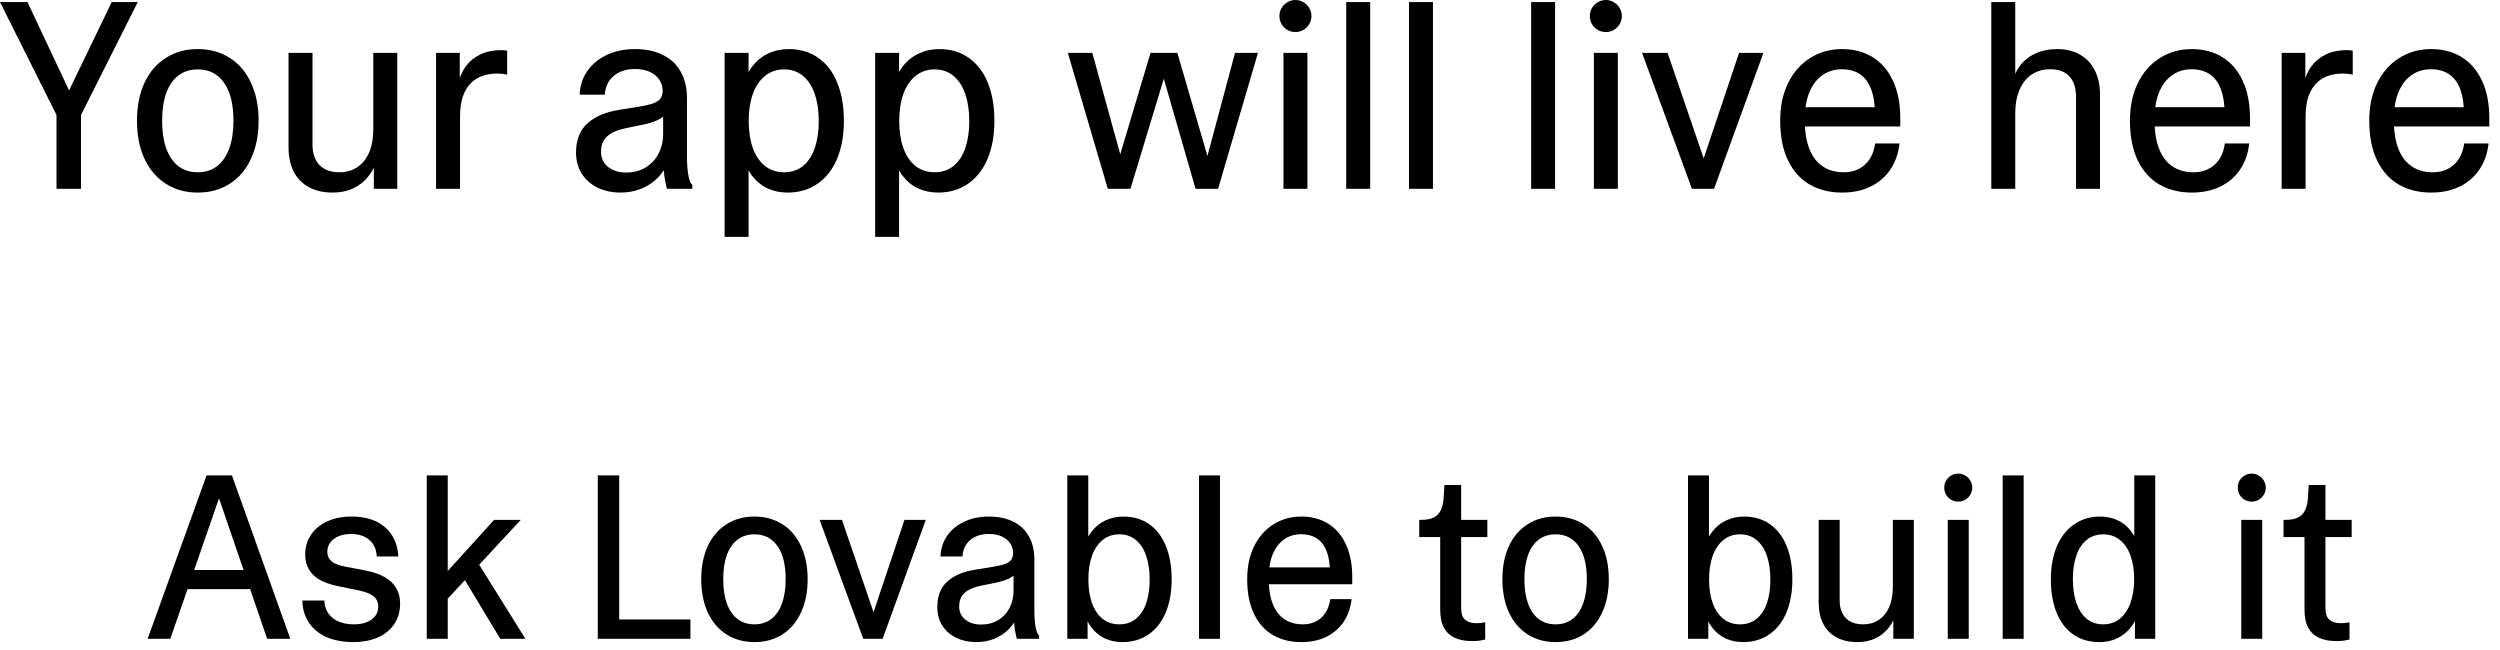
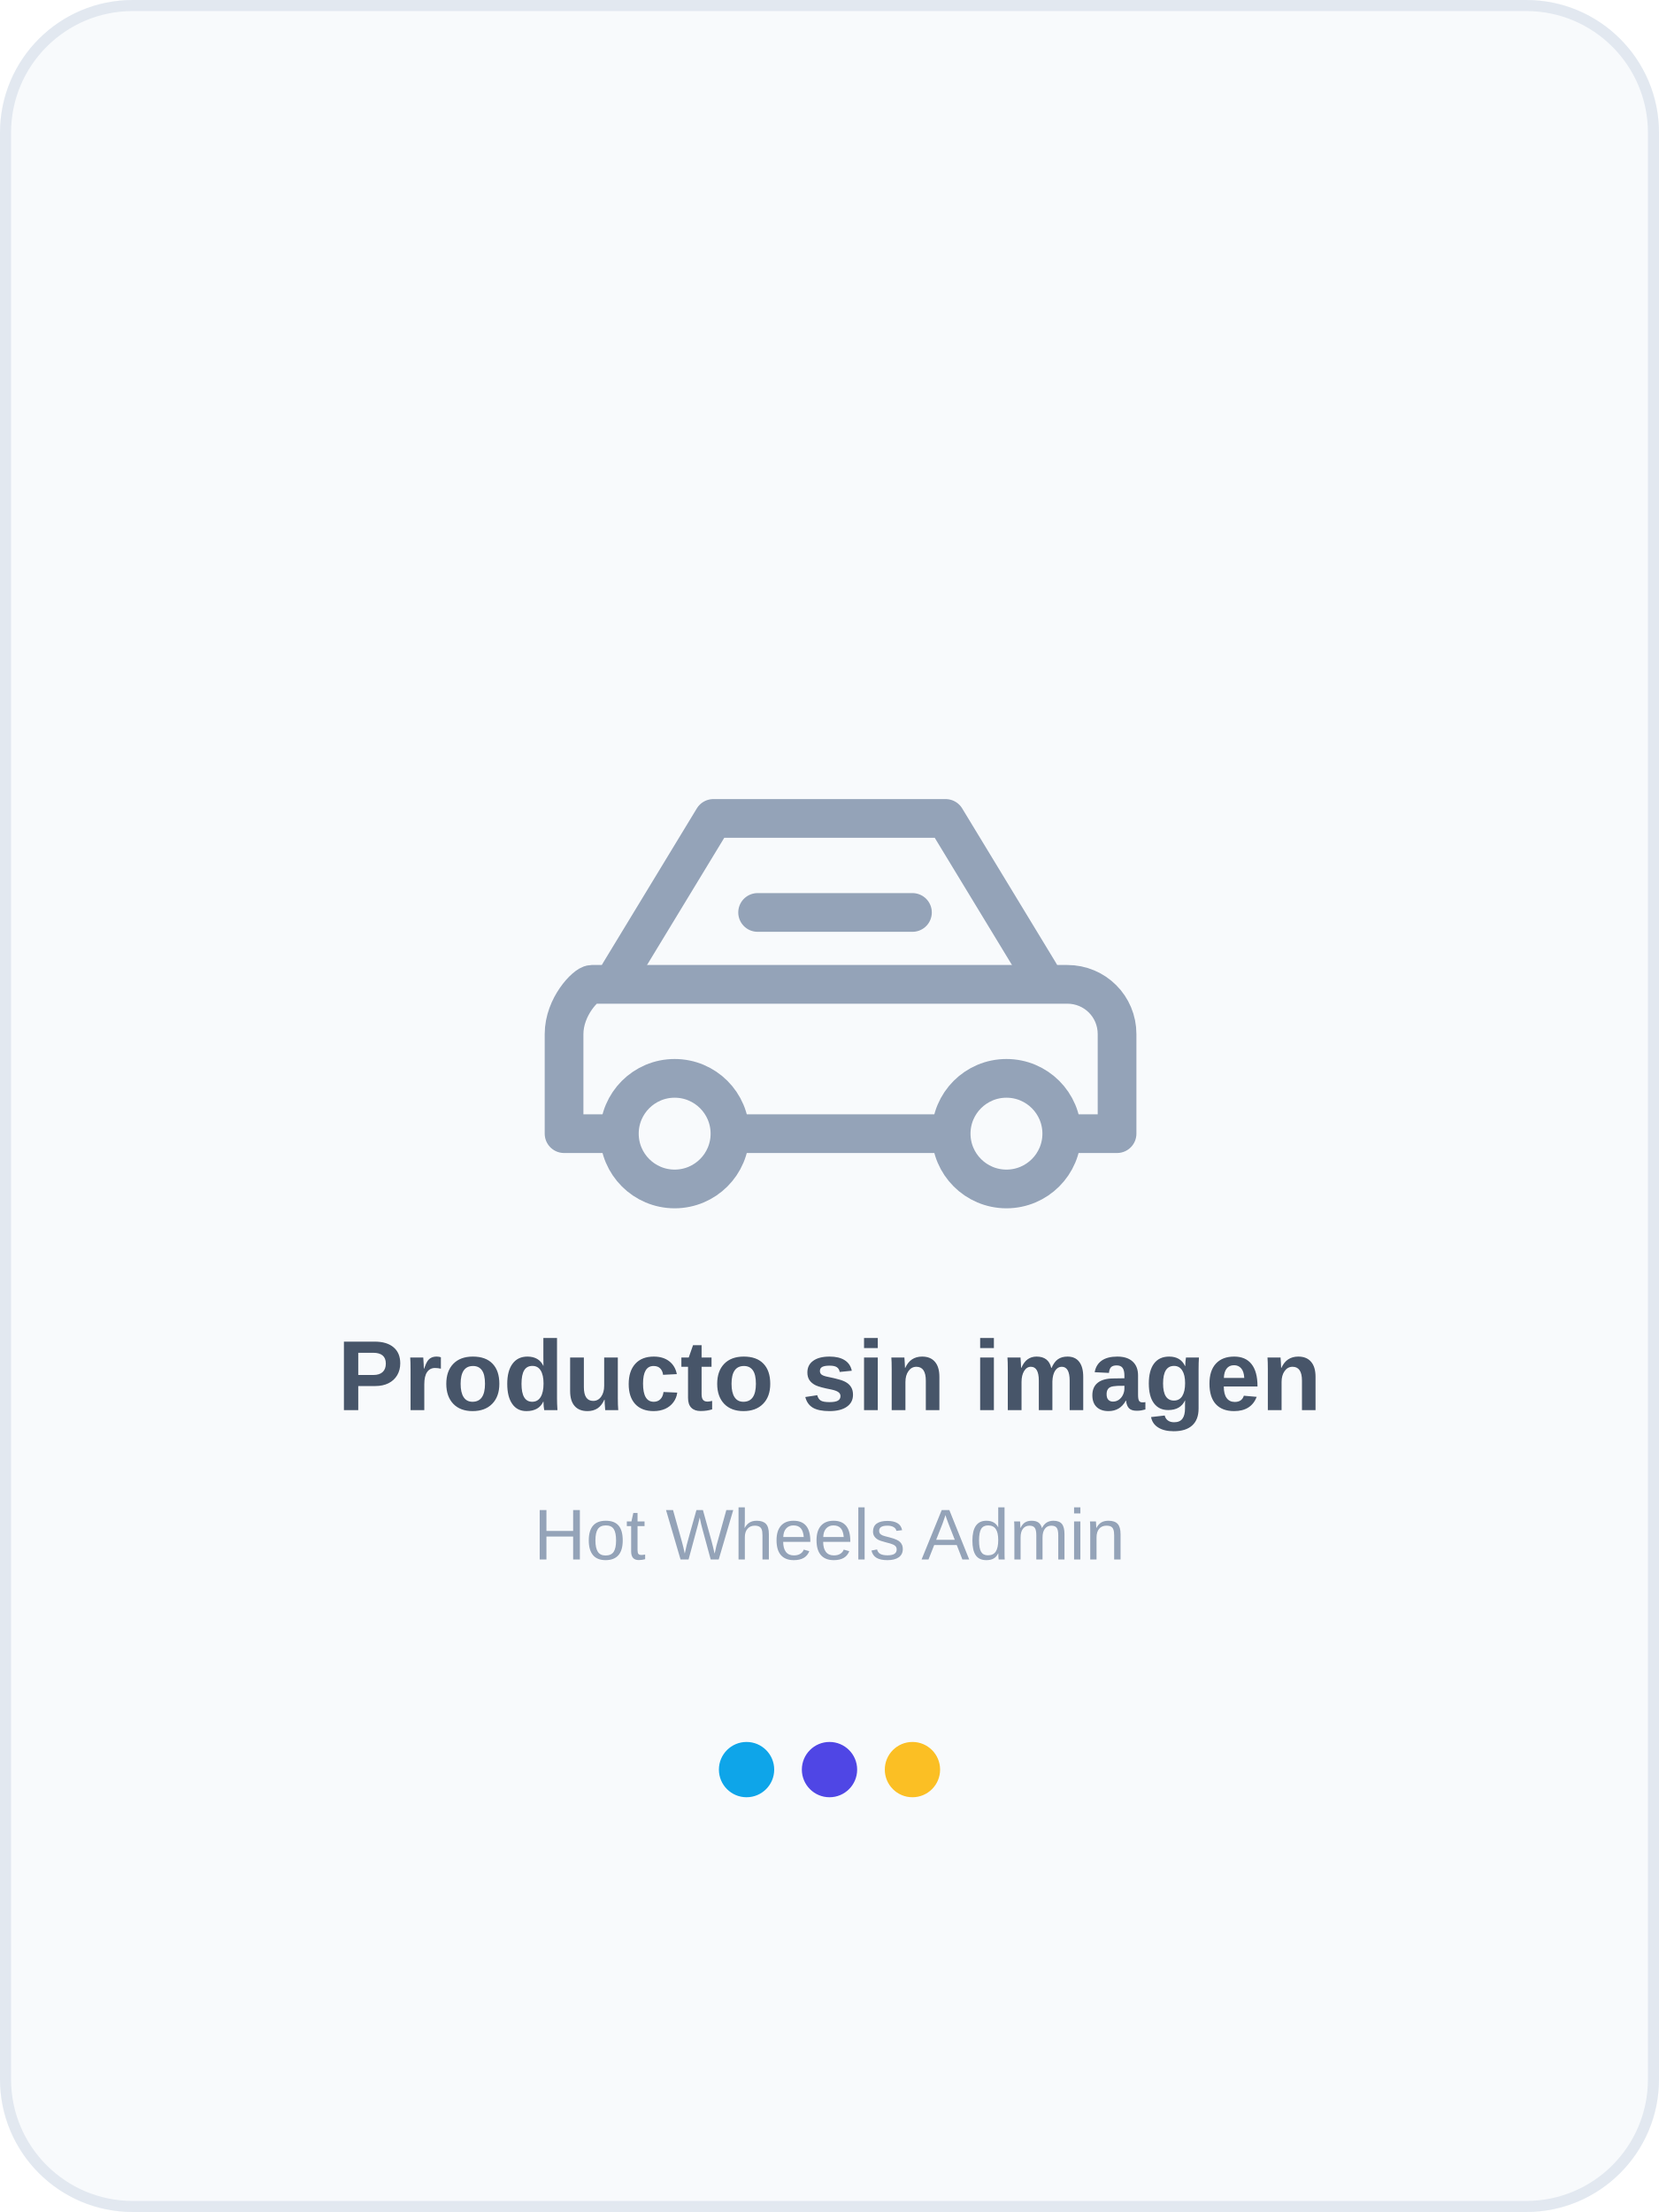
- <svg xmlns="http://www.w3.org/2000/svg" width="150" height="39" viewBox="0 0 150 39" fill="none">
-   <path d="M145.867 11.555C145.143 11.555 144.503 11.398 143.945 11.086C143.388 10.768 142.951 10.287 142.633 9.641C142.315 8.995 142.156 8.193 142.156 7.234C142.156 6.375 142.315 5.622 142.633 4.977C142.956 4.326 143.398 3.826 143.961 3.477C144.523 3.122 145.159 2.945 145.867 2.945C146.565 2.945 147.177 3.107 147.703 3.43C148.229 3.753 148.635 4.227 148.922 4.852C149.214 5.471 149.359 6.221 149.359 7.102C149.359 7.263 149.359 7.424 149.359 7.586H142.891V6.43H148.539L147.836 6.812C147.836 6.219 147.758 5.724 147.602 5.328C147.451 4.932 147.227 4.638 146.93 4.445C146.638 4.253 146.279 4.156 145.852 4.156C145.419 4.156 145.036 4.271 144.703 4.5C144.37 4.729 144.107 5.068 143.914 5.516C143.727 5.964 143.633 6.503 143.633 7.133V7.219C143.633 7.911 143.727 8.49 143.914 8.953C144.102 9.417 144.37 9.763 144.719 9.992C145.068 10.221 145.484 10.336 145.969 10.336C146.474 10.336 146.893 10.188 147.227 9.891C147.565 9.589 147.773 9.161 147.852 8.609H149.312C149.25 9.193 149.073 9.706 148.781 10.148C148.49 10.591 148.094 10.938 147.594 11.188C147.099 11.432 146.523 11.555 145.867 11.555Z" fill="black" />
-   <path d="M136.898 3.172H138.32V5.133L138.211 5.086C138.294 4.669 138.448 4.305 138.672 3.992C138.901 3.68 139.195 3.438 139.555 3.266C139.914 3.094 140.328 3.008 140.797 3.008C140.917 3.008 141.039 3.018 141.164 3.039V4.477C141.065 4.456 140.969 4.44 140.875 4.43C140.781 4.419 140.682 4.414 140.578 4.414C140.099 4.414 139.693 4.51 139.359 4.703C139.026 4.896 138.771 5.185 138.594 5.57C138.422 5.951 138.336 6.424 138.336 6.992V11.328H136.898V3.172Z" fill="black" />
-   <path d="M131.508 11.555C130.784 11.555 130.143 11.398 129.586 11.086C129.029 10.768 128.591 10.287 128.273 9.641C127.956 8.995 127.797 8.193 127.797 7.234C127.797 6.375 127.956 5.622 128.273 4.977C128.596 4.326 129.039 3.826 129.602 3.477C130.164 3.122 130.799 2.945 131.508 2.945C132.206 2.945 132.818 3.107 133.344 3.43C133.87 3.753 134.276 4.227 134.562 4.852C134.854 5.471 135 6.221 135 7.102C135 7.263 135 7.424 135 7.586H128.531V6.43H134.18L133.477 6.812C133.477 6.219 133.398 5.724 133.242 5.328C133.091 4.932 132.867 4.638 132.57 4.445C132.279 4.253 131.919 4.156 131.492 4.156C131.06 4.156 130.677 4.271 130.344 4.5C130.01 4.729 129.747 5.068 129.555 5.516C129.367 5.964 129.273 6.503 129.273 7.133V7.219C129.273 7.911 129.367 8.49 129.555 8.953C129.742 9.417 130.01 9.763 130.359 9.992C130.708 10.221 131.125 10.336 131.609 10.336C132.115 10.336 132.534 10.188 132.867 9.891C133.206 9.589 133.414 9.161 133.492 8.609H134.953C134.891 9.193 134.714 9.706 134.422 10.148C134.13 10.591 133.734 10.938 133.234 11.188C132.74 11.432 132.164 11.555 131.508 11.555Z" fill="black" />
-   <path d="M119.477 0.125H120.914V5.664L120.703 5.055C120.802 4.622 120.971 4.247 121.211 3.93C121.456 3.612 121.766 3.37 122.141 3.203C122.516 3.031 122.943 2.945 123.422 2.945C123.958 2.945 124.419 3.057 124.805 3.281C125.195 3.505 125.492 3.823 125.695 4.234C125.898 4.641 126 5.117 126 5.664V11.328H124.562V5.82C124.562 5.284 124.43 4.872 124.164 4.586C123.904 4.299 123.518 4.156 123.008 4.156C122.596 4.156 122.232 4.258 121.914 4.461C121.602 4.664 121.357 4.969 121.18 5.375C121.003 5.776 120.914 6.263 120.914 6.836V11.328H119.477V0.125Z" fill="black" />
-   <path d="M110.523 11.555C109.799 11.555 109.159 11.398 108.602 11.086C108.044 10.768 107.607 10.287 107.289 9.641C106.971 8.995 106.812 8.193 106.812 7.234C106.812 6.375 106.971 5.622 107.289 4.977C107.612 4.326 108.055 3.826 108.617 3.477C109.18 3.122 109.815 2.945 110.523 2.945C111.221 2.945 111.833 3.107 112.359 3.43C112.885 3.753 113.292 4.227 113.578 4.852C113.87 5.471 114.016 6.221 114.016 7.102C114.016 7.263 114.016 7.424 114.016 7.586H107.547V6.43H113.195L112.492 6.812C112.492 6.219 112.414 5.724 112.258 5.328C112.107 4.932 111.883 4.638 111.586 4.445C111.294 4.253 110.935 4.156 110.508 4.156C110.076 4.156 109.693 4.271 109.359 4.5C109.026 4.729 108.763 5.068 108.57 5.516C108.383 5.964 108.289 6.503 108.289 7.133V7.219C108.289 7.911 108.383 8.49 108.57 8.953C108.758 9.417 109.026 9.763 109.375 9.992C109.724 10.221 110.141 10.336 110.625 10.336C111.13 10.336 111.549 10.188 111.883 9.891C112.221 9.589 112.43 9.161 112.508 8.609H113.969C113.906 9.193 113.729 9.706 113.438 10.148C113.146 10.591 112.75 10.938 112.25 11.188C111.755 11.432 111.18 11.555 110.523 11.555Z" fill="black" />
-   <path d="M98.523 3.172H100.055L102.359 9.906H102.086L104.344 3.172H105.805L102.844 11.328H101.516L98.523 3.172Z" fill="black" />
-   <path d="M95.633 3.172H97.07V11.328H95.633V3.172ZM96.352 1.922C96.18 1.922 96.018 1.88 95.867 1.797C95.721 1.708 95.604 1.591 95.516 1.445C95.432 1.294 95.391 1.133 95.391 0.961C95.391 0.789 95.432 0.63 95.516 0.484C95.604 0.333 95.721 0.216 95.867 0.133C96.018 0.044 96.18 0 96.352 0C96.523 0 96.682 0.044 96.828 0.133C96.979 0.216 97.096 0.333 97.18 0.484C97.268 0.63 97.312 0.789 97.312 0.961C97.312 1.133 97.268 1.294 97.18 1.445C97.096 1.591 96.979 1.708 96.828 1.797C96.682 1.88 96.523 1.922 96.352 1.922Z" fill="black" />
-   <path d="M91.867 0.125H93.305V11.328H91.867V0.125Z" fill="black" />
-   <path d="M84.539 0.125H85.977V11.328H84.539V0.125Z" fill="black" />
-   <path d="M80.773 0.125H82.211V11.328H80.773V0.125Z" fill="black" />
-   <path d="M77.008 3.172H78.445V11.328H77.008V3.172ZM77.727 1.922C77.555 1.922 77.393 1.88 77.242 1.797C77.096 1.708 76.979 1.591 76.891 1.445C76.807 1.294 76.766 1.133 76.766 0.961C76.766 0.789 76.807 0.63 76.891 0.484C76.979 0.333 77.096 0.216 77.242 0.133C77.393 0.044 77.555 0 77.727 0C77.898 0 78.057 0.044 78.203 0.133C78.354 0.216 78.471 0.333 78.555 0.484C78.643 0.63 78.688 0.789 78.688 0.961C78.688 1.133 78.643 1.294 78.555 1.445C78.471 1.591 78.354 1.708 78.203 1.797C78.057 1.88 77.898 1.922 77.727 1.922Z" fill="black" />
-   <path d="M64.07 3.172H65.539L67.508 10.32H66.898L69.031 3.172H70.641L72.727 10.32H72.188L74.102 3.172H75.477L73.086 11.328H71.734L69.508 3.617H70.164L67.828 11.328H66.469L64.07 3.172Z" fill="black" />
-   <path d="M56.289 11.555C55.852 11.555 55.45 11.471 55.086 11.305C54.727 11.138 54.417 10.885 54.156 10.547C53.901 10.208 53.711 9.786 53.586 9.281L53.898 9.602V11.328H52.508V3.172H53.945V4.992L53.602 5.219C53.711 4.745 53.896 4.339 54.156 4C54.417 3.656 54.734 3.396 55.109 3.219C55.49 3.036 55.904 2.945 56.352 2.945C57.044 2.945 57.638 3.122 58.133 3.477C58.633 3.826 59.013 4.326 59.273 4.977C59.534 5.622 59.664 6.38 59.664 7.25C59.664 8.115 59.529 8.872 59.258 9.523C58.987 10.169 58.596 10.669 58.086 11.023C57.575 11.378 56.977 11.555 56.289 11.555ZM56.078 10.336C56.526 10.336 56.906 10.208 57.219 9.953C57.531 9.693 57.766 9.333 57.922 8.875C58.078 8.411 58.156 7.875 58.156 7.266C58.156 6.656 58.078 6.12 57.922 5.656C57.766 5.188 57.531 4.823 57.219 4.562C56.906 4.297 56.526 4.164 56.078 4.164C55.63 4.164 55.245 4.297 54.922 4.562C54.604 4.823 54.362 5.188 54.195 5.656C54.034 6.12 53.953 6.656 53.953 7.266C53.953 7.87 54.034 8.404 54.195 8.867C54.362 9.331 54.604 9.693 54.922 9.953C55.245 10.208 55.63 10.336 56.078 10.336ZM52.508 9.664H53.945V14.211H52.508V9.664Z" fill="black" />
-   <path d="M47.258 11.555C46.82 11.555 46.419 11.471 46.055 11.305C45.695 11.138 45.385 10.885 45.125 10.547C44.87 10.208 44.68 9.786 44.555 9.281L44.867 9.602V11.328H43.477V3.172H44.914V4.992L44.57 5.219C44.68 4.745 44.865 4.339 45.125 4C45.385 3.656 45.703 3.396 46.078 3.219C46.458 3.036 46.872 2.945 47.32 2.945C48.013 2.945 48.607 3.122 49.102 3.477C49.602 3.826 49.982 4.326 50.242 4.977C50.503 5.622 50.633 6.38 50.633 7.25C50.633 8.115 50.497 8.872 50.227 9.523C49.956 10.169 49.565 10.669 49.055 11.023C48.544 11.378 47.945 11.555 47.258 11.555ZM47.047 10.336C47.495 10.336 47.875 10.208 48.188 9.953C48.5 9.693 48.734 9.333 48.891 8.875C49.047 8.411 49.125 7.875 49.125 7.266C49.125 6.656 49.047 6.12 48.891 5.656C48.734 5.188 48.5 4.823 48.188 4.562C47.875 4.297 47.495 4.164 47.047 4.164C46.599 4.164 46.214 4.297 45.891 4.562C45.573 4.823 45.331 5.188 45.164 5.656C45.003 6.12 44.922 6.656 44.922 7.266C44.922 7.87 45.003 8.404 45.164 8.867C45.331 9.331 45.573 9.693 45.891 9.953C46.214 10.208 46.599 10.336 47.047 10.336ZM43.477 9.664H44.914V14.211H43.477V9.664Z" fill="black" />
-   <path d="M37.234 11.555C36.729 11.555 36.273 11.458 35.867 11.266C35.461 11.068 35.141 10.787 34.906 10.422C34.677 10.057 34.562 9.633 34.562 9.148C34.562 8.404 34.786 7.826 35.234 7.414C35.688 6.997 36.32 6.724 37.133 6.594L38.43 6.383C38.763 6.326 39.023 6.263 39.211 6.195C39.398 6.122 39.536 6.029 39.625 5.914C39.714 5.794 39.758 5.635 39.758 5.438C39.758 5.219 39.698 5.01 39.578 4.812C39.458 4.615 39.273 4.453 39.023 4.328C38.773 4.203 38.464 4.141 38.094 4.141C37.573 4.141 37.148 4.279 36.82 4.555C36.497 4.826 36.32 5.201 36.289 5.68H34.781C34.797 5.159 34.945 4.693 35.227 4.281C35.508 3.865 35.896 3.539 36.391 3.305C36.885 3.065 37.453 2.945 38.094 2.945C38.745 2.945 39.305 3.062 39.773 3.297C40.242 3.526 40.599 3.862 40.844 4.305C41.094 4.747 41.219 5.276 41.219 5.891V9.438C41.219 9.818 41.245 10.169 41.297 10.492C41.354 10.81 41.435 11.013 41.539 11.102V11.328H40.016C39.953 11.104 39.901 10.844 39.859 10.547C39.823 10.245 39.805 9.951 39.805 9.664L40.062 9.742C39.938 10.081 39.74 10.388 39.469 10.664C39.198 10.94 38.87 11.159 38.484 11.32C38.099 11.477 37.682 11.555 37.234 11.555ZM37.555 10.352C38.008 10.352 38.404 10.25 38.742 10.047C39.081 9.839 39.339 9.56 39.516 9.211C39.698 8.857 39.789 8.464 39.789 8.031V6.812L39.953 6.836C39.802 7.008 39.609 7.143 39.375 7.242C39.146 7.341 38.836 7.43 38.445 7.508L37.586 7.68C37.06 7.789 36.675 7.956 36.43 8.18C36.185 8.398 36.062 8.706 36.062 9.102C36.062 9.482 36.203 9.786 36.484 10.016C36.771 10.24 37.128 10.352 37.555 10.352Z" fill="black" />
-   <path d="M26.164 3.172H27.586V5.133L27.477 5.086C27.56 4.669 27.713 4.305 27.938 3.992C28.167 3.68 28.461 3.438 28.82 3.266C29.18 3.094 29.594 3.008 30.062 3.008C30.182 3.008 30.305 3.018 30.43 3.039V4.477C30.331 4.456 30.234 4.44 30.141 4.43C30.047 4.419 29.948 4.414 29.844 4.414C29.365 4.414 28.958 4.51 28.625 4.703C28.292 4.896 28.037 5.185 27.859 5.57C27.688 5.951 27.602 6.424 27.602 6.992V11.328H26.164V3.172Z" fill="black" />
-   <path d="M19.969 11.555C19.417 11.555 18.94 11.448 18.539 11.234C18.143 11.021 17.838 10.711 17.625 10.305C17.417 9.898 17.312 9.409 17.312 8.836V3.172H18.75V8.672C18.75 9.198 18.888 9.607 19.164 9.898C19.44 10.19 19.841 10.336 20.367 10.336C20.768 10.336 21.12 10.237 21.422 10.039C21.729 9.841 21.969 9.549 22.141 9.164C22.312 8.773 22.398 8.299 22.398 7.742V3.172H23.836V11.328H22.43V8.836L22.672 9.438C22.552 9.87 22.367 10.245 22.117 10.562C21.872 10.88 21.568 11.125 21.203 11.297C20.838 11.469 20.427 11.555 19.969 11.555Z" fill="black" />
-   <path d="M11.867 11.555C11.138 11.555 10.497 11.378 9.945 11.023C9.393 10.669 8.966 10.167 8.664 9.516C8.367 8.865 8.219 8.107 8.219 7.242C8.219 6.378 8.367 5.622 8.664 4.977C8.966 4.326 9.393 3.826 9.945 3.477C10.497 3.122 11.138 2.945 11.867 2.945C12.596 2.945 13.237 3.122 13.789 3.477C14.341 3.826 14.766 4.326 15.062 4.977C15.365 5.622 15.516 6.378 15.516 7.242C15.516 8.107 15.365 8.865 15.062 9.516C14.766 10.167 14.341 10.669 13.789 11.023C13.237 11.378 12.596 11.555 11.867 11.555ZM11.867 10.336C12.315 10.336 12.698 10.216 13.016 9.977C13.338 9.732 13.583 9.378 13.75 8.914C13.922 8.451 14.008 7.893 14.008 7.242C14.008 6.263 13.82 5.505 13.445 4.969C13.07 4.432 12.544 4.164 11.867 4.164C11.419 4.164 11.034 4.284 10.711 4.523C10.393 4.763 10.148 5.115 9.977 5.578C9.81 6.036 9.727 6.591 9.727 7.242C9.727 7.893 9.81 8.451 9.977 8.914C10.148 9.378 10.393 9.732 10.711 9.977C11.034 10.216 11.419 10.336 11.867 10.336Z" fill="black" />
-   <path d="M3.391 6.18L3.711 7.539L0 0.125H1.648L4.414 6H3.867L6.703 0.125H8.266L4.539 7.539L4.859 6.18V11.328H3.391V6.18Z" fill="black" />
-   <path d="M140.19 38.465C139.789 38.465 139.448 38.403 139.165 38.28C138.882 38.157 138.661 37.957 138.502 37.679C138.347 37.396 138.27 37.029 138.27 36.578V32.224H137.012V31.191H137.135C137.445 31.191 137.693 31.144 137.88 31.048C138.071 30.952 138.215 30.804 138.311 30.604C138.406 30.403 138.463 30.136 138.481 29.804L138.522 29.1H139.527V31.301L139.377 31.191H141.1V32.224H139.527V36.496C139.527 36.82 139.607 37.05 139.767 37.187C139.931 37.323 140.159 37.392 140.45 37.392C140.637 37.392 140.81 37.373 140.97 37.337V38.369C140.828 38.406 140.699 38.431 140.58 38.444C140.462 38.458 140.332 38.465 140.19 38.465Z" fill="black" />
-   <path d="M134.476 31.191H135.733V38.328H134.476V31.191ZM135.104 30.098C134.954 30.098 134.813 30.061 134.681 29.988C134.553 29.911 134.451 29.808 134.373 29.681C134.3 29.549 134.264 29.407 134.264 29.257C134.264 29.106 134.3 28.967 134.373 28.84C134.451 28.708 134.553 28.605 134.681 28.532C134.813 28.455 134.954 28.416 135.104 28.416C135.255 28.416 135.394 28.455 135.521 28.532C135.654 28.605 135.756 28.708 135.829 28.84C135.907 28.967 135.945 29.106 135.945 29.257C135.945 29.407 135.907 29.549 135.829 29.681C135.756 29.808 135.654 29.911 135.521 29.988C135.394 30.061 135.255 30.098 135.104 30.098Z" fill="black" />
-   <path d="M128.057 28.525H129.314V31.191H128.057V28.525ZM125.965 38.526C125.354 38.526 124.83 38.374 124.393 38.068C123.955 37.758 123.622 37.323 123.395 36.763C123.167 36.198 123.053 35.535 123.053 34.773C123.053 34.017 123.171 33.354 123.408 32.784C123.65 32.215 123.994 31.775 124.44 31.465C124.887 31.15 125.409 30.993 126.006 30.993C126.389 30.993 126.737 31.066 127.052 31.212C127.371 31.358 127.642 31.579 127.865 31.875C128.093 32.171 128.262 32.54 128.371 32.982L128.057 32.702V31.191H129.314V38.328H128.098V36.735L128.357 36.537C128.212 37.161 127.924 37.649 127.496 38C127.068 38.351 126.557 38.526 125.965 38.526ZM126.19 37.46C126.582 37.46 126.917 37.346 127.195 37.118C127.478 36.886 127.69 36.567 127.831 36.161C127.977 35.751 128.05 35.279 128.05 34.746C128.05 34.217 127.977 33.75 127.831 33.345C127.69 32.939 127.478 32.625 127.195 32.401C126.917 32.173 126.582 32.06 126.19 32.06C125.799 32.06 125.466 32.173 125.192 32.401C124.919 32.625 124.714 32.939 124.577 33.345C124.44 33.746 124.372 34.213 124.372 34.746C124.372 35.279 124.44 35.751 124.577 36.161C124.714 36.567 124.919 36.886 125.192 37.118C125.466 37.346 125.799 37.46 126.19 37.46Z" fill="black" />
-   <path d="M120.161 28.525H121.419V38.328H120.161V28.525Z" fill="black" />
-   <path d="M116.866 31.191H118.124V38.328H116.866V31.191ZM117.495 30.098C117.345 30.098 117.203 30.061 117.071 29.988C116.944 29.911 116.841 29.808 116.764 29.681C116.691 29.549 116.654 29.407 116.654 29.257C116.654 29.106 116.691 28.967 116.764 28.84C116.841 28.708 116.944 28.605 117.071 28.532C117.203 28.455 117.345 28.416 117.495 28.416C117.646 28.416 117.785 28.455 117.912 28.532C118.044 28.605 118.147 28.708 118.22 28.84C118.297 28.967 118.336 29.106 118.336 29.257C118.336 29.407 118.297 29.549 118.22 29.681C118.147 29.808 118.044 29.911 117.912 29.988C117.785 30.061 117.646 30.098 117.495 30.098Z" fill="black" />
-   <path d="M111.445 38.526C110.962 38.526 110.545 38.433 110.194 38.246C109.848 38.059 109.581 37.788 109.395 37.433C109.212 37.077 109.121 36.649 109.121 36.148V31.191H110.379V36.004C110.379 36.464 110.5 36.822 110.741 37.077C110.983 37.332 111.334 37.46 111.794 37.46C112.145 37.46 112.452 37.373 112.717 37.2C112.986 37.027 113.195 36.772 113.346 36.435C113.496 36.093 113.571 35.678 113.571 35.19V31.191H114.829V38.328H113.599V36.148L113.811 36.674C113.706 37.052 113.544 37.38 113.325 37.658C113.111 37.936 112.844 38.15 112.525 38.301C112.206 38.451 111.846 38.526 111.445 38.526Z" fill="black" />
-   <path d="M104.589 38.526C104.206 38.526 103.855 38.453 103.536 38.308C103.222 38.162 102.951 37.941 102.723 37.645C102.499 37.348 102.333 36.979 102.224 36.537L102.497 36.817V38.328H101.28V31.191H102.538V32.784L102.237 32.982C102.333 32.568 102.495 32.212 102.723 31.916C102.951 31.615 103.229 31.387 103.557 31.232C103.889 31.073 104.252 30.993 104.644 30.993C105.25 30.993 105.769 31.148 106.202 31.458C106.64 31.763 106.972 32.201 107.2 32.77C107.428 33.336 107.542 33.999 107.542 34.76C107.542 35.516 107.424 36.179 107.187 36.749C106.95 37.314 106.608 37.752 106.161 38.062C105.715 38.371 105.19 38.526 104.589 38.526ZM104.404 37.46C104.796 37.46 105.129 37.348 105.402 37.125C105.676 36.897 105.881 36.583 106.018 36.182C106.154 35.776 106.223 35.307 106.223 34.773C106.223 34.24 106.154 33.771 106.018 33.365C105.881 32.955 105.676 32.636 105.402 32.408C105.129 32.176 104.796 32.06 104.404 32.06C104.012 32.06 103.675 32.176 103.393 32.408C103.115 32.636 102.903 32.955 102.757 33.365C102.616 33.771 102.545 34.24 102.545 34.773C102.545 35.302 102.616 35.769 102.757 36.175C102.903 36.58 103.115 36.897 103.393 37.125C103.675 37.348 104.012 37.46 104.404 37.46ZM101.28 28.525H102.538V31.191H101.28V28.525Z" fill="black" />
-   <path d="M93.337 38.526C92.699 38.526 92.138 38.371 91.655 38.062C91.172 37.752 90.799 37.312 90.534 36.742C90.274 36.172 90.144 35.509 90.144 34.753C90.144 33.996 90.274 33.336 90.534 32.77C90.799 32.201 91.172 31.763 91.655 31.458C92.138 31.148 92.699 30.993 93.337 30.993C93.975 30.993 94.535 31.148 95.019 31.458C95.502 31.763 95.873 32.201 96.133 32.77C96.397 33.336 96.529 33.996 96.529 34.753C96.529 35.509 96.397 36.172 96.133 36.742C95.873 37.312 95.502 37.752 95.019 38.062C94.535 38.371 93.975 38.526 93.337 38.526ZM93.337 37.46C93.729 37.46 94.064 37.355 94.342 37.145C94.624 36.931 94.838 36.621 94.984 36.216C95.135 35.81 95.21 35.323 95.21 34.753C95.21 33.896 95.046 33.233 94.718 32.764C94.39 32.294 93.929 32.06 93.337 32.06C92.945 32.06 92.608 32.164 92.325 32.374C92.047 32.584 91.833 32.891 91.683 33.297C91.537 33.698 91.464 34.183 91.464 34.753C91.464 35.323 91.537 35.81 91.683 36.216C91.833 36.621 92.047 36.931 92.325 37.145C92.608 37.355 92.945 37.46 93.337 37.46Z" fill="black" />
-   <path d="M88.333 38.465C87.932 38.465 87.59 38.403 87.308 38.28C87.025 38.157 86.804 37.957 86.644 37.679C86.49 37.396 86.412 37.029 86.412 36.578V32.224H85.154V31.191H85.277C85.587 31.191 85.836 31.144 86.022 31.048C86.214 30.952 86.357 30.804 86.453 30.604C86.549 30.403 86.606 30.136 86.624 29.804L86.665 29.1H87.67V31.301L87.519 31.191H89.242V32.224H87.67V36.496C87.67 36.82 87.75 37.05 87.909 37.187C88.073 37.323 88.301 37.392 88.593 37.392C88.78 37.392 88.953 37.373 89.112 37.337V38.369C88.971 38.406 88.841 38.431 88.723 38.444C88.604 38.458 88.474 38.465 88.333 38.465Z" fill="black" />
-   <path d="M78.079 38.526C77.446 38.526 76.885 38.39 76.397 38.116C75.91 37.838 75.527 37.417 75.249 36.852C74.971 36.286 74.832 35.585 74.832 34.746C74.832 33.994 74.971 33.336 75.249 32.77C75.532 32.201 75.919 31.763 76.411 31.458C76.903 31.148 77.459 30.993 78.079 30.993C78.69 30.993 79.225 31.134 79.686 31.417C80.146 31.7 80.501 32.114 80.752 32.661C81.007 33.203 81.135 33.86 81.135 34.63C81.135 34.771 81.135 34.912 81.135 35.054H75.475V34.042H80.417L79.802 34.377C79.802 33.857 79.733 33.425 79.597 33.078C79.465 32.732 79.269 32.474 79.009 32.306C78.754 32.137 78.439 32.053 78.065 32.053C77.687 32.053 77.352 32.153 77.061 32.353C76.769 32.554 76.539 32.85 76.37 33.242C76.206 33.634 76.124 34.106 76.124 34.657V34.732C76.124 35.339 76.206 35.844 76.37 36.25C76.534 36.656 76.769 36.959 77.074 37.159C77.38 37.36 77.744 37.46 78.168 37.46C78.61 37.46 78.977 37.33 79.269 37.07C79.565 36.806 79.747 36.432 79.815 35.949H81.094C81.039 36.46 80.884 36.908 80.629 37.296C80.374 37.683 80.027 37.986 79.59 38.205C79.157 38.419 78.653 38.526 78.079 38.526Z" fill="black" />
-   <path d="M71.94 28.525H73.198V38.328H71.94V28.525Z" fill="black" />
-   <path d="M67.347 38.526C66.964 38.526 66.613 38.453 66.294 38.308C65.98 38.162 65.708 37.941 65.481 37.645C65.257 37.348 65.091 36.979 64.981 36.537L65.255 36.817V38.328H64.038V31.191H65.296V32.784L64.995 32.982C65.091 32.568 65.253 32.212 65.481 31.916C65.708 31.615 65.986 31.387 66.314 31.232C66.647 31.073 67.009 30.993 67.401 30.993C68.007 30.993 68.527 31.148 68.96 31.458C69.397 31.763 69.73 32.201 69.958 32.77C70.186 33.336 70.3 33.999 70.3 34.76C70.3 35.516 70.181 36.179 69.944 36.749C69.707 37.314 69.366 37.752 68.919 38.062C68.472 38.371 67.948 38.526 67.347 38.526ZM67.162 37.46C67.554 37.46 67.887 37.348 68.16 37.125C68.434 36.897 68.639 36.583 68.775 36.182C68.912 35.776 68.981 35.307 68.981 34.773C68.981 34.24 68.912 33.771 68.775 33.365C68.639 32.955 68.434 32.636 68.16 32.408C67.887 32.176 67.554 32.06 67.162 32.06C66.77 32.06 66.433 32.176 66.15 32.408C65.872 32.636 65.66 32.955 65.515 33.365C65.373 33.771 65.303 34.24 65.303 34.773C65.303 35.302 65.373 35.769 65.515 36.175C65.66 36.58 65.872 36.897 66.15 37.125C66.433 37.348 66.77 37.46 67.162 37.46ZM64.038 28.525H65.296V31.191H64.038V28.525Z" fill="black" />
-   <path d="M58.576 38.526C58.134 38.526 57.735 38.442 57.38 38.273C57.024 38.1 56.744 37.854 56.539 37.535C56.339 37.216 56.238 36.845 56.238 36.421C56.238 35.769 56.434 35.263 56.826 34.903C57.223 34.539 57.776 34.3 58.487 34.185L59.622 34.001C59.914 33.951 60.142 33.896 60.306 33.837C60.47 33.773 60.59 33.691 60.668 33.591C60.745 33.486 60.784 33.347 60.784 33.174C60.784 32.982 60.732 32.8 60.627 32.627C60.522 32.454 60.36 32.312 60.142 32.203C59.923 32.094 59.652 32.039 59.328 32.039C58.872 32.039 58.501 32.16 58.214 32.401C57.931 32.638 57.776 32.967 57.749 33.386H56.43C56.443 32.93 56.573 32.522 56.819 32.162C57.065 31.797 57.405 31.513 57.838 31.308C58.271 31.098 58.768 30.993 59.328 30.993C59.898 30.993 60.388 31.096 60.798 31.301C61.208 31.501 61.52 31.795 61.734 32.183C61.953 32.57 62.062 33.033 62.062 33.57V36.674C62.062 37.007 62.085 37.314 62.131 37.597C62.181 37.875 62.252 38.052 62.343 38.13V38.328H61.01C60.955 38.132 60.91 37.904 60.873 37.645C60.841 37.38 60.825 37.123 60.825 36.872L61.051 36.94C60.941 37.237 60.768 37.505 60.531 37.747C60.294 37.989 60.007 38.18 59.67 38.321C59.333 38.458 58.968 38.526 58.576 38.526ZM58.856 37.474C59.253 37.474 59.599 37.385 59.895 37.207C60.192 37.025 60.417 36.781 60.572 36.476C60.732 36.166 60.812 35.822 60.812 35.443V34.377L60.955 34.398C60.823 34.548 60.654 34.666 60.449 34.753C60.249 34.84 59.977 34.917 59.636 34.985L58.884 35.136C58.423 35.231 58.086 35.377 57.872 35.573C57.658 35.765 57.551 36.033 57.551 36.38C57.551 36.713 57.674 36.979 57.92 37.18C58.171 37.376 58.483 37.474 58.856 37.474Z" fill="black" />
-   <path d="M49.177 31.191H50.517L52.533 37.084H52.294L54.27 31.191H55.548L52.957 38.328H51.795L49.177 31.191Z" fill="black" />
-   <path d="M45.267 38.526C44.629 38.526 44.068 38.371 43.585 38.062C43.102 37.752 42.728 37.312 42.464 36.742C42.204 36.172 42.074 35.509 42.074 34.753C42.074 33.996 42.204 33.336 42.464 32.77C42.728 32.201 43.102 31.763 43.585 31.458C44.068 31.148 44.629 30.993 45.267 30.993C45.905 30.993 46.465 31.148 46.948 31.458C47.431 31.763 47.803 32.201 48.062 32.77C48.327 33.336 48.459 33.996 48.459 34.753C48.459 35.509 48.327 36.172 48.062 36.742C47.803 37.312 47.431 37.752 46.948 38.062C46.465 38.371 45.905 38.526 45.267 38.526ZM45.267 37.46C45.658 37.46 45.993 37.355 46.272 37.145C46.554 36.931 46.768 36.621 46.914 36.216C47.065 35.81 47.14 35.323 47.14 34.753C47.14 33.896 46.976 33.233 46.648 32.764C46.319 32.294 45.859 32.06 45.267 32.06C44.875 32.06 44.537 32.164 44.255 32.374C43.977 32.584 43.763 32.891 43.612 33.297C43.467 33.698 43.394 34.183 43.394 34.753C43.394 35.323 43.467 35.81 43.612 36.216C43.763 36.621 43.977 36.931 44.255 37.145C44.537 37.355 44.875 37.46 45.267 37.46Z" fill="black" />
-   <path d="M35.867 28.525H37.152V37.556L36.934 37.166H41.425V38.328H35.867V28.525Z" fill="black" />
-   <path d="M25.606 28.525H26.864V34.63H26.529L29.646 31.191H31.246L26.331 36.496L26.864 35.402V38.328H25.606V28.525ZM27.705 34.493L28.389 33.304L31.526 38.328H30.016L27.705 34.493Z" fill="black" />
-   <path d="M21.211 38.526C20.591 38.526 20.051 38.426 19.591 38.226C19.135 38.02 18.782 37.731 18.531 37.357C18.281 36.984 18.151 36.542 18.142 36.031H19.461C19.479 36.487 19.65 36.84 19.974 37.091C20.297 37.337 20.719 37.46 21.238 37.46C21.676 37.46 22.027 37.364 22.291 37.173C22.56 36.981 22.694 36.722 22.694 36.394C22.694 36.129 22.599 35.922 22.407 35.772C22.22 35.621 21.915 35.503 21.491 35.416L20.315 35.177C19.627 35.04 19.121 34.815 18.798 34.5C18.474 34.181 18.312 33.769 18.312 33.263C18.312 32.834 18.424 32.449 18.648 32.107C18.871 31.761 19.192 31.49 19.611 31.294C20.031 31.093 20.525 30.993 21.095 30.993C21.678 30.993 22.177 31.096 22.592 31.301C23.006 31.506 23.323 31.791 23.542 32.155C23.761 32.515 23.879 32.925 23.898 33.386H22.605C22.587 32.967 22.439 32.638 22.161 32.401C21.888 32.16 21.523 32.039 21.067 32.039C20.78 32.039 20.53 32.085 20.315 32.176C20.101 32.262 19.935 32.388 19.816 32.552C19.698 32.711 19.639 32.896 19.639 33.105C19.639 33.342 19.721 33.532 19.885 33.673C20.049 33.814 20.309 33.919 20.664 33.987L21.977 34.24C22.414 34.327 22.783 34.457 23.084 34.63C23.385 34.798 23.613 35.015 23.768 35.279C23.927 35.544 24.007 35.851 24.007 36.202C24.007 36.694 23.884 37.116 23.638 37.467C23.396 37.818 23.064 38.082 22.64 38.26C22.216 38.438 21.74 38.526 21.211 38.526Z" fill="black" />
-   <path d="M12.393 28.525H13.917L17.417 38.328H16.029L13.021 29.551H13.261L10.219 38.328H8.858L12.393 28.525ZM10.82 34.199H15.599V35.348H10.82V34.199Z" fill="black" />
+ <svg xmlns="http://www.w3.org/2000/svg" viewBox="0 0 300 400" role="img" aria-labelledby="title desc">
+   <rect width="300" height="400" rx="24" fill="#F8FAFC" />
+   <rect x="1" y="1" width="298" height="398" rx="23" fill="none" stroke="#E2E8F0" stroke-width="2" />
+   <g transform="translate(102 130)" fill="none" stroke="#94A3B8" stroke-width="7" stroke-linecap="round" stroke-linejoin="round">
+     <path d="M10 46 27 18h42l17 28" />
+     <path d="M5 48h86c5 0 9 4 9 9v18H0V57c0-5 4-9 5-9Z" />
+     <circle cx="20" cy="75" r="10" fill="#F8FAFC" />
+     <circle cx="80" cy="75" r="10" fill="#F8FAFC" />
+     <path d="M35 35h28" />
+   </g>
+   <text x="150" y="255" text-anchor="middle" fill="#475569" font-family="Arial, sans-serif" font-size="18" font-weight="700">
+     Producto sin imagen
+   </text>
+   <text x="150" y="282" text-anchor="middle" fill="#94A3B8" font-family="Arial, sans-serif" font-size="13">
+     Hot Wheels Admin
+   </text>
+   <circle cx="135" cy="320" r="5" fill="#0EA5E9" />
+   <circle cx="150" cy="320" r="5" fill="#4F46E5" />
+   <circle cx="165" cy="320" r="5" fill="#FBBF24" />
</svg>
